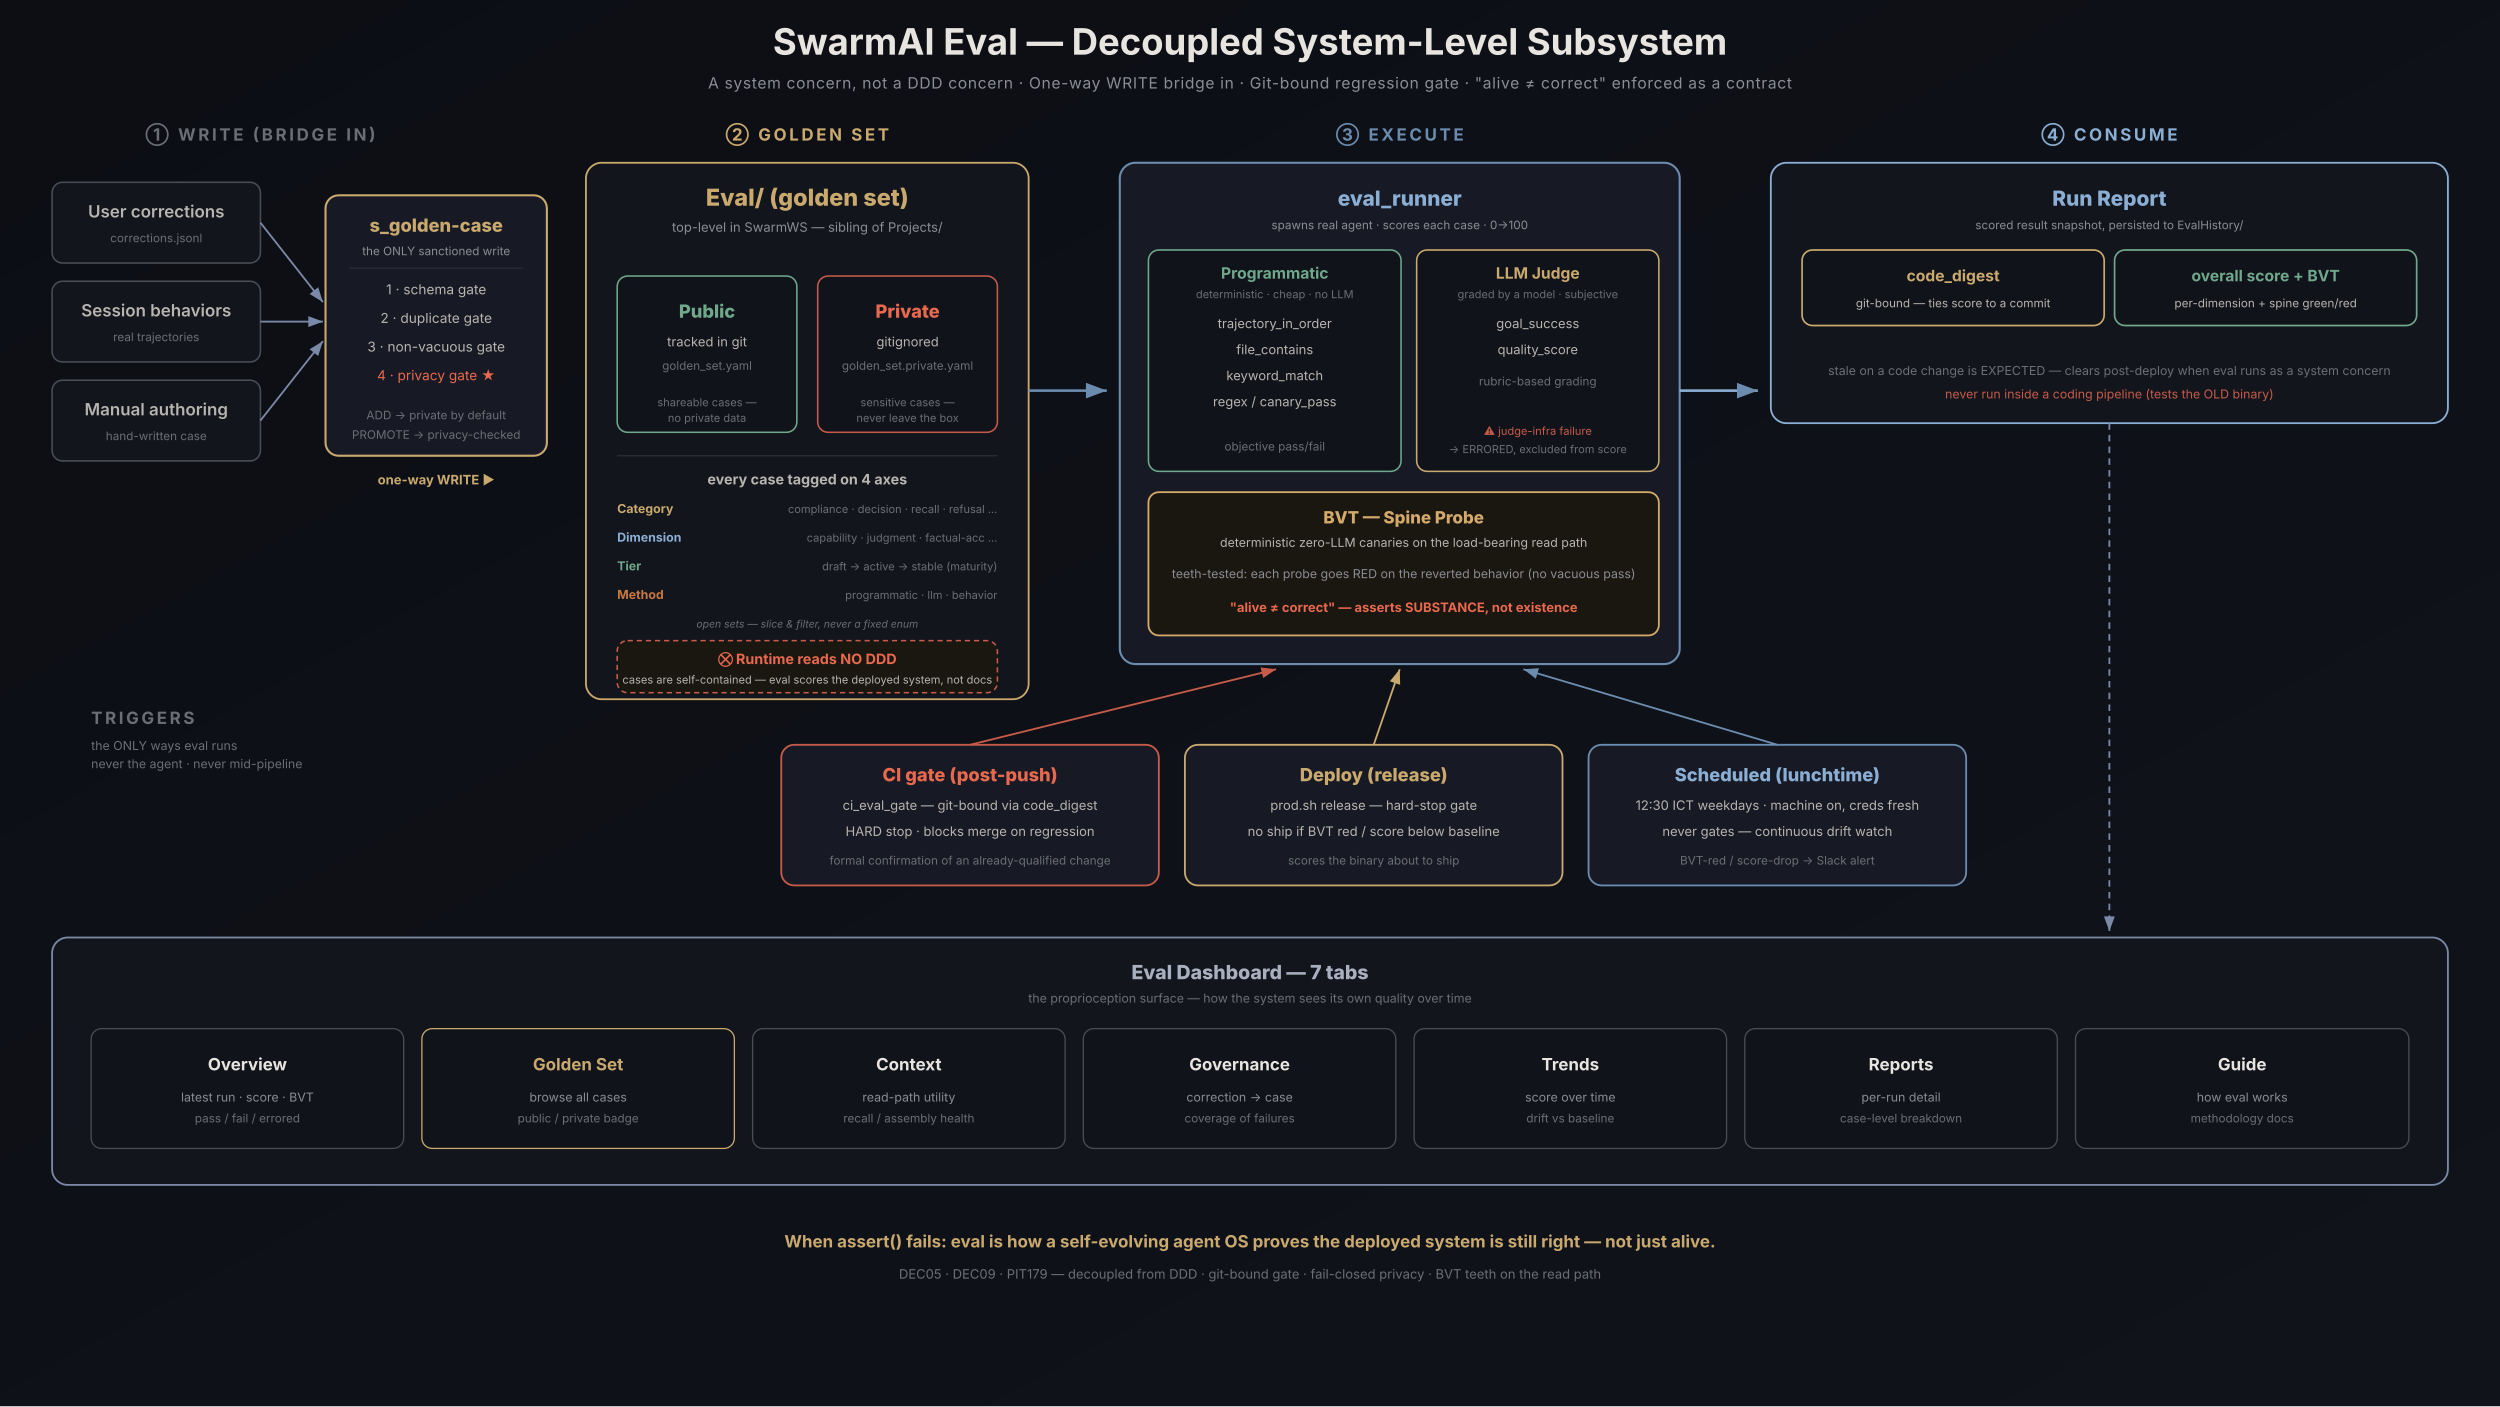
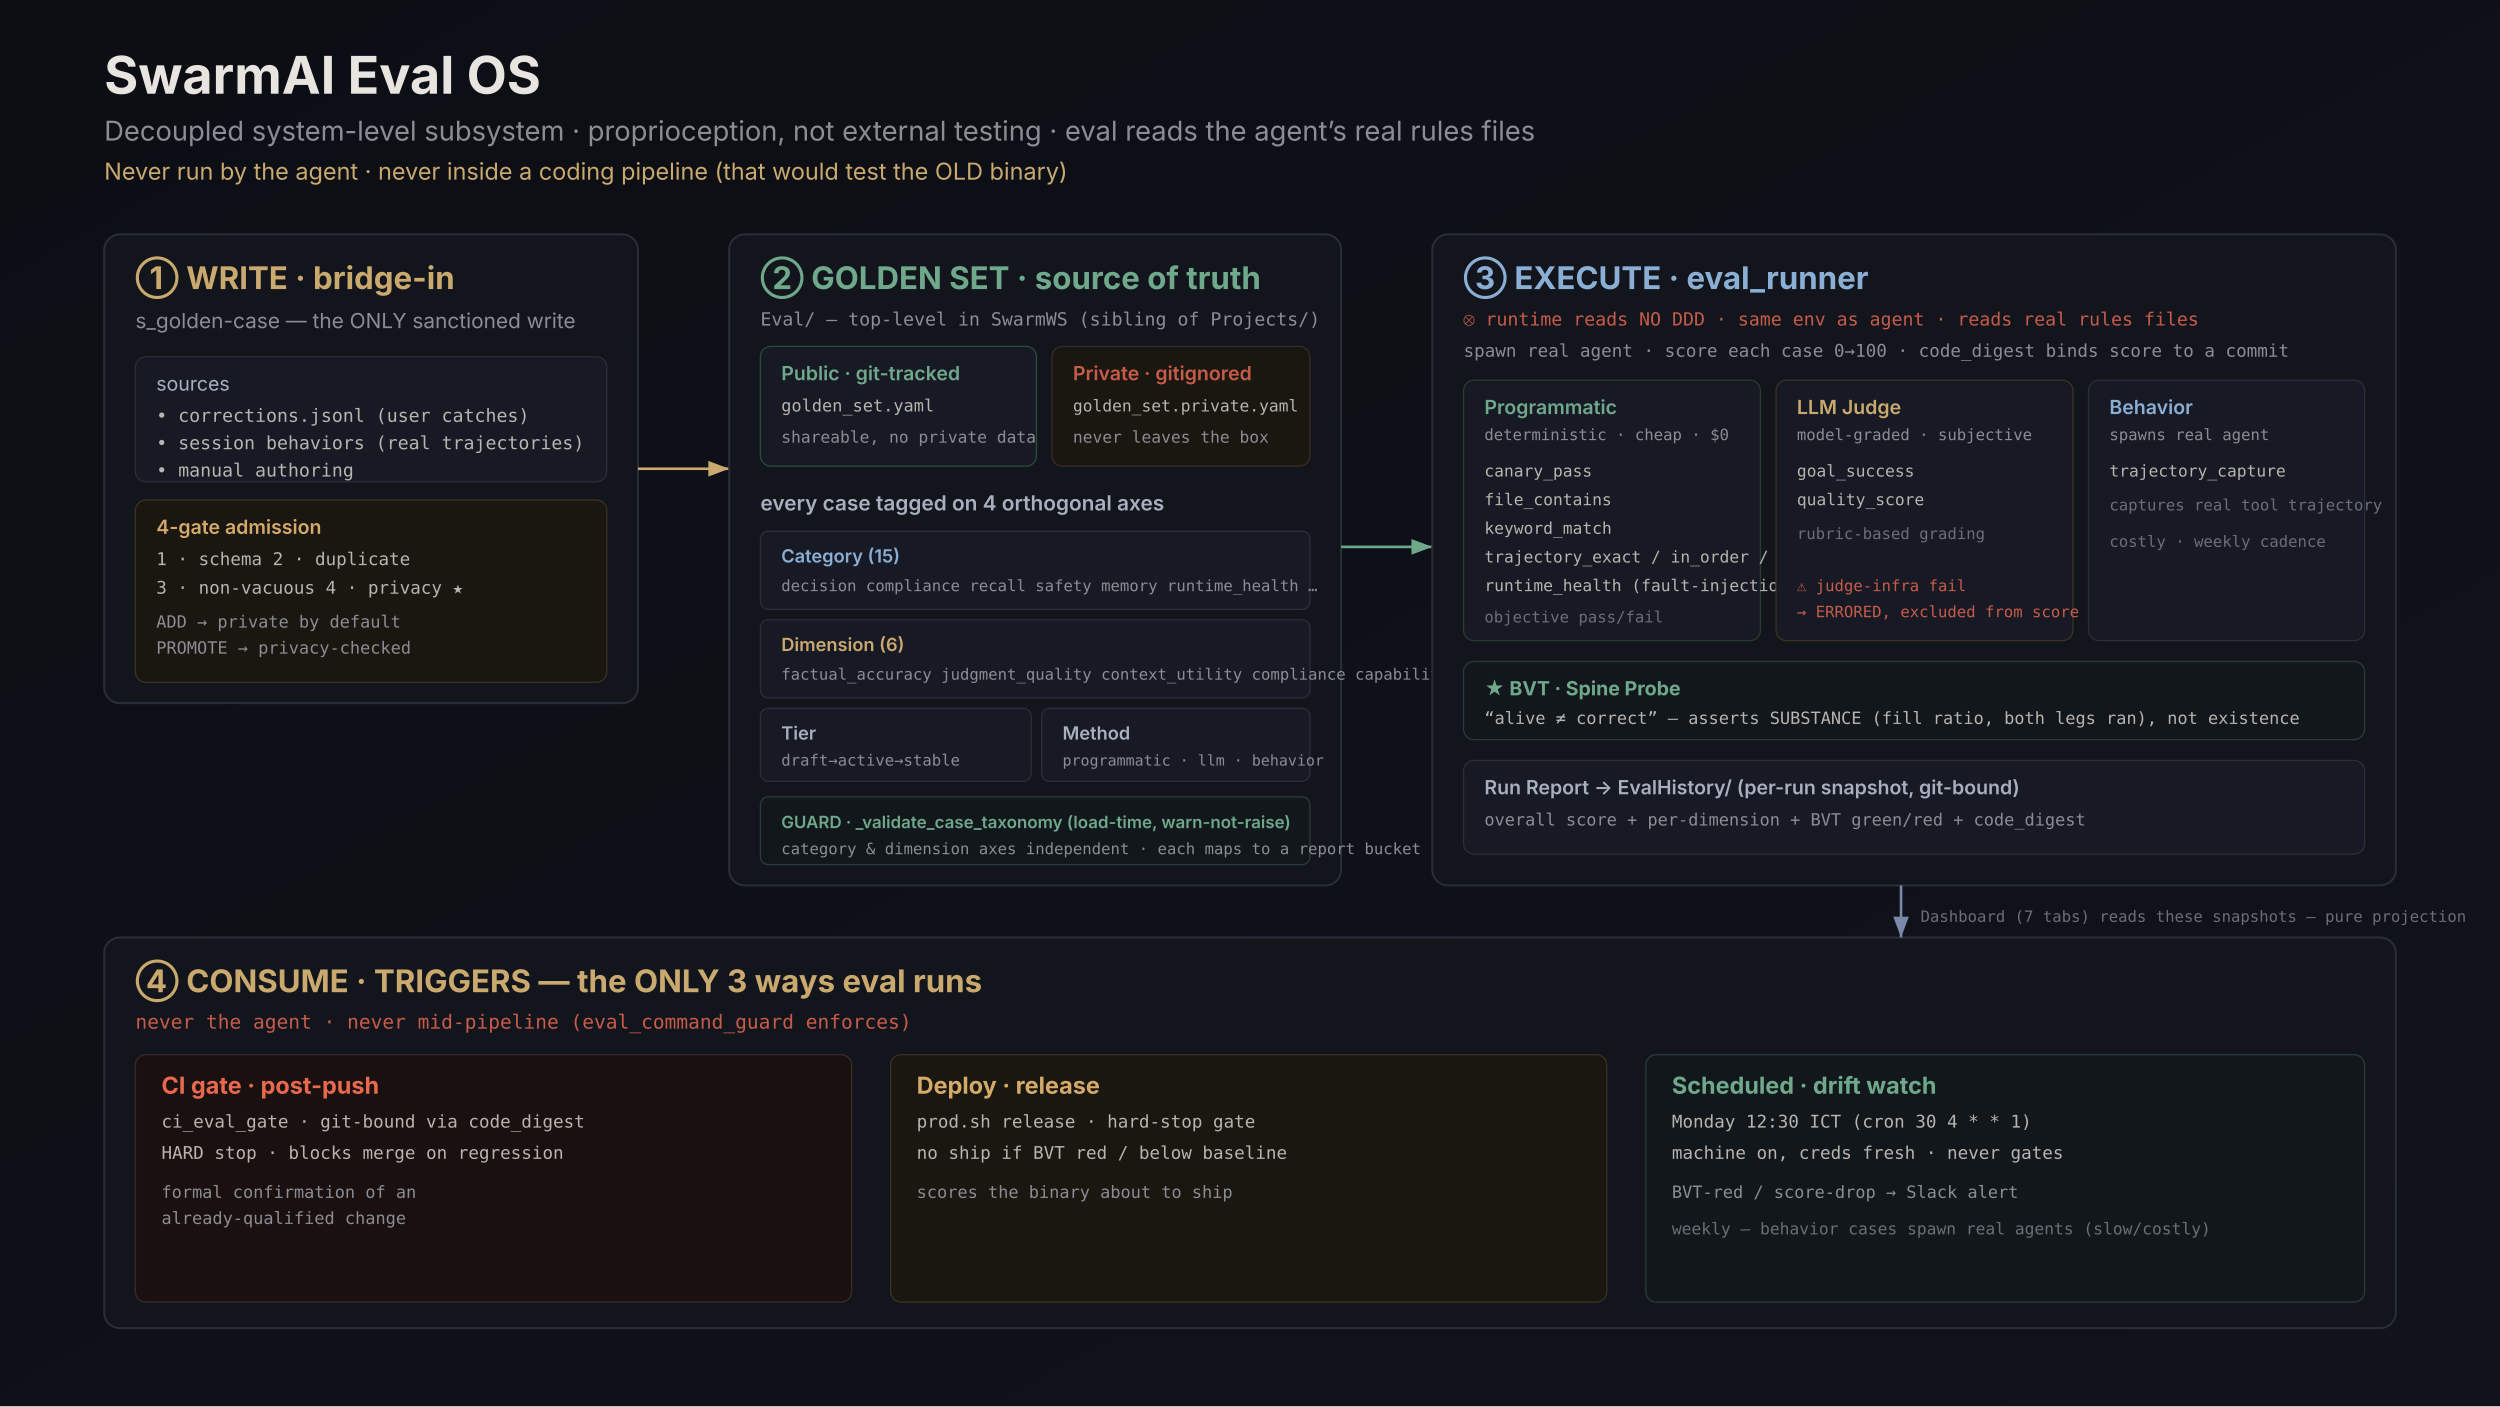
<svg xmlns="http://www.w3.org/2000/svg" viewBox="0 0 1920 1080" width="1920" height="1080">
  <defs>
    <linearGradient id="bg" x1="0%" y1="0%" x2="100%" y2="100%">
      <stop offset="0%" style="stop-color:#0c0e14" />
      <stop offset="100%" style="stop-color:#10131a" />
    </linearGradient>
    <marker id="arrowMuted" markerWidth="8" markerHeight="6" refX="8" refY="3" orient="auto">
      <path d="M0,0 L8,3 L0,6" fill="#7B89A8" />
    </marker>
    <marker id="arrowWheat" markerWidth="8" markerHeight="6" refX="8" refY="3" orient="auto">
      <path d="M0,0 L8,3 L0,6" fill="#C9A96E" />
    </marker>
-     <marker id="arrowSlate" markerWidth="8" markerHeight="6" refX="8" refY="3" orient="auto">
-       <path d="M0,0 L8,3 L0,6" fill="#6B8CAE" />
-     </marker>
-     <marker id="arrowCoral" markerWidth="8" markerHeight="6" refX="8" refY="3" orient="auto">
-       <path d="M0,0 L8,3 L0,6" fill="#C75B4A" />
-     </marker>
-     <marker id="arrowGreen" markerWidth="8" markerHeight="6" refX="8" refY="3" orient="auto">
+     <marker id="arrowSage" markerWidth="8" markerHeight="6" refX="8" refY="3" orient="auto">
      <path d="M0,0 L8,3 L0,6" fill="#6FA88B" />
    </marker>
  </defs>
  <rect width="1920" height="1080" fill="url(#bg)" />
-   <text x="960" y="42" font-family="Inter, -apple-system, Arial" font-size="28" font-weight="700" fill="#E8E4E0" text-anchor="middle">SwarmAI Eval — Decoupled System-Level Subsystem</text>
-   <text x="960" y="68" font-family="Inter, -apple-system, Arial" font-size="12" fill="#8B8D94" text-anchor="middle" letter-spacing="0.5">A system concern, not a DDD concern  ·  One-way WRITE bridge in  ·  Git-bound regression gate  ·  "alive ≠ correct" enforced as a contract</text>
-   <text x="200" y="108" font-family="Inter, -apple-system, Arial" font-size="13" font-weight="700" fill="#6B6E76" text-anchor="middle" letter-spacing="2">① WRITE  (BRIDGE IN)</text>
-   <text x="620" y="108" font-family="Inter, -apple-system, Arial" font-size="13" font-weight="700" fill="#C9A96E" text-anchor="middle" letter-spacing="2">② GOLDEN SET</text>
-   <text x="1075" y="108" font-family="Inter, -apple-system, Arial" font-size="13" font-weight="700" fill="#6B8CAE" text-anchor="middle" letter-spacing="2">③ EXECUTE</text>
-   <text x="1620" y="108" font-family="Inter, -apple-system, Arial" font-size="13" font-weight="700" fill="#8BAFD4" text-anchor="middle" letter-spacing="2">④ CONSUME</text>
-   <rect x="40" y="140" width="160" height="62" rx="8" fill="#13151C" stroke="#4A4D56" stroke-width="1.2" />
-   <text x="120" y="167" font-family="Inter, -apple-system, Arial" font-size="13" font-weight="600" fill="#B8B4AF" text-anchor="middle">User corrections</text>
-   <text x="120" y="186" font-family="Inter, -apple-system, Arial" font-size="9" fill="#6B6E76" text-anchor="middle">corrections.jsonl</text>
-   <rect x="40" y="216" width="160" height="62" rx="8" fill="#13151C" stroke="#4A4D56" stroke-width="1.2" />
-   <text x="120" y="243" font-family="Inter, -apple-system, Arial" font-size="13" font-weight="600" fill="#B8B4AF" text-anchor="middle">Session behaviors</text>
-   <text x="120" y="262" font-family="Inter, -apple-system, Arial" font-size="9" fill="#6B6E76" text-anchor="middle">real trajectories</text>
-   <rect x="40" y="292" width="160" height="62" rx="8" fill="#13151C" stroke="#4A4D56" stroke-width="1.2" />
-   <text x="120" y="319" font-family="Inter, -apple-system, Arial" font-size="13" font-weight="600" fill="#B8B4AF" text-anchor="middle">Manual authoring</text>
-   <text x="120" y="338" font-family="Inter, -apple-system, Arial" font-size="9" fill="#6B6E76" text-anchor="middle">hand-written case</text>
-   <line x1="200" y1="171" x2="248" y2="232" stroke="#7B89A8" stroke-width="1.4" marker-end="url(#arrowMuted)" />
-   <line x1="200" y1="247" x2="248" y2="247" stroke="#7B89A8" stroke-width="1.4" marker-end="url(#arrowMuted)" />
-   <line x1="200" y1="323" x2="248" y2="262" stroke="#7B89A8" stroke-width="1.4" marker-end="url(#arrowMuted)" />
-   <rect x="250" y="150" width="170" height="200" rx="10" fill="#171A24" stroke="#C9A96E" stroke-width="1.6" />
-   <text x="335" y="178" font-family="Inter, -apple-system, Arial" font-size="14" font-weight="800" fill="#C9A96E" text-anchor="middle">s_golden-case</text>
-   <text x="335" y="196" font-family="Inter, -apple-system, Arial" font-size="9" fill="#8B8D94" text-anchor="middle">the ONLY sanctioned write</text>
-   <line x1="268" y1="206" x2="402" y2="206" stroke="#2A2D35" stroke-width="1" />
-   <text x="335" y="226" font-family="Inter, -apple-system, Arial" font-size="10.5" fill="#B8B4AF" text-anchor="middle">1 · schema gate</text>
-   <text x="335" y="248" font-family="Inter, -apple-system, Arial" font-size="10.5" fill="#B8B4AF" text-anchor="middle">2 · duplicate gate</text>
-   <text x="335" y="270" font-family="Inter, -apple-system, Arial" font-size="10.5" fill="#B8B4AF" text-anchor="middle">3 · non-vacuous gate</text>
-   <text x="335" y="292" font-family="Inter, -apple-system, Arial" font-size="10.5" fill="#E8694E" text-anchor="middle">4 · privacy gate ★</text>
-   <text x="335" y="322" font-family="Inter, -apple-system, Arial" font-size="9" fill="#6B6E76" text-anchor="middle">ADD → private by default</text>
-   <text x="335" y="337" font-family="Inter, -apple-system, Arial" font-size="9" fill="#6B6E76" text-anchor="middle">PROMOTE → privacy-checked</text>
-   <text x="335" y="372" font-family="Inter, -apple-system, Arial" font-size="10" font-weight="700" fill="#C9A96E" text-anchor="middle">one-way WRITE ▶</text>
-   <rect x="450" y="125" width="340" height="412" rx="12" fill="#13151C" stroke="#C9A96E" stroke-width="1.4" />
-   <text x="620" y="158" font-family="Inter, -apple-system, Arial" font-size="18" font-weight="800" fill="#C9A96E" text-anchor="middle">Eval/  (golden set)</text>
-   <text x="620" y="178" font-family="Inter, -apple-system, Arial" font-size="10" fill="#8B8D94" text-anchor="middle">top-level in SwarmWS — sibling of Projects/</text>
-   <rect x="474" y="212" width="138" height="120" rx="8" fill="#11131A" stroke="#6FA88B" stroke-width="1.2" />
-   <text x="543" y="244" font-family="Inter, -apple-system, Arial" font-size="14" font-weight="800" fill="#6FA88B" text-anchor="middle">Public</text>
-   <text x="543" y="266" font-family="Inter, -apple-system, Arial" font-size="10" fill="#B8B4AF" text-anchor="middle">tracked in git</text>
-   <text x="543" y="284" font-family="Inter, -apple-system, Arial" font-size="9" fill="#6B6E76" text-anchor="middle">golden_set.yaml</text>
-   <text x="543" y="312" font-family="Inter, -apple-system, Arial" font-size="8.5" fill="#6B6E76" text-anchor="middle">shareable cases —</text>
-   <text x="543" y="324" font-family="Inter, -apple-system, Arial" font-size="8.5" fill="#6B6E76" text-anchor="middle">no private data</text>
-   <rect x="628" y="212" width="138" height="120" rx="8" fill="#11131A" stroke="#C75B4A" stroke-width="1.2" />
-   <text x="697" y="244" font-family="Inter, -apple-system, Arial" font-size="14" font-weight="800" fill="#E8694E" text-anchor="middle">Private</text>
-   <text x="697" y="266" font-family="Inter, -apple-system, Arial" font-size="10" fill="#B8B4AF" text-anchor="middle">gitignored</text>
-   <text x="697" y="284" font-family="Inter, -apple-system, Arial" font-size="9" fill="#6B6E76" text-anchor="middle">golden_set.private.yaml</text>
-   <text x="697" y="312" font-family="Inter, -apple-system, Arial" font-size="8.5" fill="#6B6E76" text-anchor="middle">sensitive cases —</text>
-   <text x="697" y="324" font-family="Inter, -apple-system, Arial" font-size="8.5" fill="#6B6E76" text-anchor="middle">never leave the box</text>
-   <line x1="474" y1="350" x2="766" y2="350" stroke="#2A2D35" stroke-width="1" />
-   <text x="620" y="372" font-family="Inter, -apple-system, Arial" font-size="11" font-weight="700" fill="#B8B4AF" text-anchor="middle">every case tagged on 4 axes</text>
-   <text x="474" y="394" font-family="Inter, -apple-system, Arial" font-size="9.5" font-weight="700" fill="#C9A96E" text-anchor="start">Category</text>
-   <text x="766" y="394" font-family="Inter, -apple-system, Arial" font-size="8.5" fill="#6B6E76" text-anchor="end">compliance · decision · recall · refusal …</text>
-   <text x="474" y="416" font-family="Inter, -apple-system, Arial" font-size="9.5" font-weight="700" fill="#8BAFD4" text-anchor="start">Dimension</text>
-   <text x="766" y="416" font-family="Inter, -apple-system, Arial" font-size="8.5" fill="#6B6E76" text-anchor="end">capability · judgment · factual-acc …</text>
-   <text x="474" y="438" font-family="Inter, -apple-system, Arial" font-size="9.5" font-weight="700" fill="#6FA88B" text-anchor="start">Tier</text>
-   <text x="766" y="438" font-family="Inter, -apple-system, Arial" font-size="8.5" fill="#6B6E76" text-anchor="end">draft → active → stable  (maturity)</text>
-   <text x="474" y="460" font-family="Inter, -apple-system, Arial" font-size="9.5" font-weight="700" fill="#C87941" text-anchor="start">Method</text>
-   <text x="766" y="460" font-family="Inter, -apple-system, Arial" font-size="8.5" fill="#6B6E76" text-anchor="end">programmatic · llm · behavior</text>
-   <text x="620" y="482" font-family="Inter, -apple-system, Arial" font-size="8" fill="#6B6E76" text-anchor="middle" font-style="italic">open sets — slice &amp; filter, never a fixed enum</text>
-   <rect x="474" y="492" width="292" height="40" rx="8" fill="#1A1610" stroke="#C75B4A" stroke-width="1.2" stroke-dasharray="4 3" />
-   <text x="620" y="510" font-family="Inter, -apple-system, Arial" font-size="11" font-weight="700" fill="#E8694E" text-anchor="middle">⛒ Runtime reads NO DDD</text>
-   <text x="620" y="525" font-family="Inter, -apple-system, Arial" font-size="8.5" fill="#B8B4AF" text-anchor="middle">cases are self-contained — eval scores the deployed system, not docs</text>
-   <line x1="790" y1="300" x2="850" y2="300" stroke="#6B8CAE" stroke-width="2" marker-end="url(#arrowSlate)" />
-   <rect x="860" y="125" width="430" height="385" rx="12" fill="#171A24" stroke="#6B8CAE" stroke-width="1.6" />
-   <text x="1075" y="158" font-family="Inter, -apple-system, Arial" font-size="16" font-weight="800" fill="#8BAFD4" text-anchor="middle">eval_runner</text>
-   <text x="1075" y="176" font-family="Inter, -apple-system, Arial" font-size="9" fill="#8B8D94" text-anchor="middle">spawns real agent · scores each case · 0→100</text>
-   <rect x="882" y="192" width="194" height="170" rx="8" fill="#11131A" stroke="#6FA88B" stroke-width="1.2" />
-   <text x="979" y="214" font-family="Inter, -apple-system, Arial" font-size="12" font-weight="700" fill="#6FA88B" text-anchor="middle">Programmatic</text>
-   <text x="979" y="229" font-family="Inter, -apple-system, Arial" font-size="8.5" fill="#6B6E76" text-anchor="middle">deterministic · cheap · no LLM</text>
-   <text x="979" y="252" font-family="Inter, -apple-system, Arial" font-size="10" fill="#B8B4AF" text-anchor="middle">trajectory_in_order</text>
-   <text x="979" y="272" font-family="Inter, -apple-system, Arial" font-size="10" fill="#B8B4AF" text-anchor="middle">file_contains</text>
-   <text x="979" y="292" font-family="Inter, -apple-system, Arial" font-size="10" fill="#B8B4AF" text-anchor="middle">keyword_match</text>
-   <text x="979" y="312" font-family="Inter, -apple-system, Arial" font-size="10" fill="#B8B4AF" text-anchor="middle">regex / canary_pass</text>
-   <text x="979" y="346" font-family="Inter, -apple-system, Arial" font-size="9" fill="#6B6E76" text-anchor="middle">objective pass/fail</text>
-   <rect x="1088" y="192" width="186" height="170" rx="8" fill="#11131A" stroke="#C9A96E" stroke-width="1.2" />
-   <text x="1181" y="214" font-family="Inter, -apple-system, Arial" font-size="12" font-weight="700" fill="#C9A96E" text-anchor="middle">LLM Judge</text>
-   <text x="1181" y="229" font-family="Inter, -apple-system, Arial" font-size="8.5" fill="#6B6E76" text-anchor="middle">graded by a model · subjective</text>
-   <text x="1181" y="252" font-family="Inter, -apple-system, Arial" font-size="10" fill="#B8B4AF" text-anchor="middle">goal_success</text>
-   <text x="1181" y="272" font-family="Inter, -apple-system, Arial" font-size="10" fill="#B8B4AF" text-anchor="middle">quality_score</text>
-   <text x="1181" y="296" font-family="Inter, -apple-system, Arial" font-size="9" fill="#6B6E76" text-anchor="middle">rubric-based grading</text>
-   <text x="1181" y="334" font-family="Inter, -apple-system, Arial" font-size="8.5" fill="#C75B4A" text-anchor="middle">⚠ judge-infra failure</text>
-   <text x="1181" y="348" font-family="Inter, -apple-system, Arial" font-size="8.5" fill="#6B6E76" text-anchor="middle">→ ERRORED, excluded from score</text>
-   <rect x="882" y="378" width="392" height="110" rx="8" fill="#1A1610" stroke="#D4AA6B" stroke-width="1.4" />
-   <text x="1078" y="402" font-family="Inter, -apple-system, Arial" font-size="13" font-weight="800" fill="#D4AA6B" text-anchor="middle">BVT — Spine Probe</text>
-   <text x="1078" y="420" font-family="Inter, -apple-system, Arial" font-size="9.5" fill="#B8B4AF" text-anchor="middle">deterministic zero-LLM canaries on the load-bearing read path</text>
-   <text x="1078" y="444" font-family="Inter, -apple-system, Arial" font-size="9.5" fill="#8B8D94" text-anchor="middle">teeth-tested: each probe goes RED on the reverted behavior (no vacuous pass)</text>
-   <text x="1078" y="470" font-family="Inter, -apple-system, Arial" font-size="10" font-weight="700" fill="#E8694E" text-anchor="middle">"alive ≠ correct" — asserts SUBSTANCE, not existence</text>
-   <line x1="1290" y1="300" x2="1350" y2="300" stroke="#8BAFD4" stroke-width="2" marker-end="url(#arrowSlate)" />
-   <rect x="1360" y="125" width="520" height="200" rx="12" fill="#13151C" stroke="#8BAFD4" stroke-width="1.4" />
-   <text x="1620" y="158" font-family="Inter, -apple-system, Arial" font-size="16" font-weight="800" fill="#8BAFD4" text-anchor="middle">Run Report</text>
-   <text x="1620" y="176" font-family="Inter, -apple-system, Arial" font-size="9" fill="#8B8D94" text-anchor="middle">scored result snapshot, persisted to EvalHistory/</text>
-   <rect x="1384" y="192" width="232" height="58" rx="8" fill="#11131A" stroke="#C9A96E" stroke-width="1.3" />
-   <text x="1500" y="216" font-family="Inter, -apple-system, Arial" font-size="12" font-weight="700" fill="#C9A96E" text-anchor="middle">code_digest</text>
-   <text x="1500" y="236" font-family="Inter, -apple-system, Arial" font-size="9" fill="#B8B4AF" text-anchor="middle">git-bound — ties score to a commit</text>
-   <rect x="1624" y="192" width="232" height="58" rx="8" fill="#11131A" stroke="#6FA88B" stroke-width="1.3" />
-   <text x="1740" y="216" font-family="Inter, -apple-system, Arial" font-size="12" font-weight="700" fill="#6FA88B" text-anchor="middle">overall score + BVT</text>
-   <text x="1740" y="236" font-family="Inter, -apple-system, Arial" font-size="9" fill="#B8B4AF" text-anchor="middle">per-dimension + spine green/red</text>
-   <text x="1620" y="288" font-family="Inter, -apple-system, Arial" font-size="9.5" fill="#6B6E76" text-anchor="middle">stale on a code change is EXPECTED — clears post-deploy when eval runs as a system concern</text>
-   <text x="1620" y="306" font-family="Inter, -apple-system, Arial" font-size="9.5" fill="#C75B4A" text-anchor="middle">never run inside a coding pipeline (tests the OLD binary)</text>
-   <text x="70" y="556" font-family="Inter, -apple-system, Arial" font-size="13" font-weight="700" fill="#6B6E76" text-anchor="start" letter-spacing="2">TRIGGERS</text>
-   <text x="70" y="576" font-family="Inter, -apple-system, Arial" font-size="9.5" fill="#6B6E76" text-anchor="start">the ONLY ways eval runs</text>
-   <text x="70" y="590" font-family="Inter, -apple-system, Arial" font-size="9.5" fill="#6B6E76" text-anchor="start">never the agent · never mid-pipeline</text>
-   <rect x="600" y="572" width="290" height="108" rx="10" fill="#171A24" stroke="#C75B4A" stroke-width="1.4" />
-   <text x="745" y="600" font-family="Inter, -apple-system, Arial" font-size="14" font-weight="800" fill="#E8694E" text-anchor="middle">CI gate  (post-push)</text>
-   <text x="745" y="622" font-family="Inter, -apple-system, Arial" font-size="10" fill="#B8B4AF" text-anchor="middle">ci_eval_gate — git-bound via code_digest</text>
-   <text x="745" y="642" font-family="Inter, -apple-system, Arial" font-size="10" fill="#B8B4AF" text-anchor="middle">HARD stop · blocks merge on regression</text>
-   <text x="745" y="664" font-family="Inter, -apple-system, Arial" font-size="9" fill="#6B6E76" text-anchor="middle">formal confirmation of an already-qualified change</text>
-   <rect x="910" y="572" width="290" height="108" rx="10" fill="#171A24" stroke="#C9A96E" stroke-width="1.4" />
-   <text x="1055" y="600" font-family="Inter, -apple-system, Arial" font-size="14" font-weight="800" fill="#C9A96E" text-anchor="middle">Deploy  (release)</text>
-   <text x="1055" y="622" font-family="Inter, -apple-system, Arial" font-size="10" fill="#B8B4AF" text-anchor="middle">prod.sh release — hard-stop gate</text>
-   <text x="1055" y="642" font-family="Inter, -apple-system, Arial" font-size="10" fill="#B8B4AF" text-anchor="middle">no ship if BVT red / score below baseline</text>
-   <text x="1055" y="664" font-family="Inter, -apple-system, Arial" font-size="9" fill="#6B6E76" text-anchor="middle">scores the binary about to ship</text>
-   <rect x="1220" y="572" width="290" height="108" rx="10" fill="#171A24" stroke="#6B8CAE" stroke-width="1.4" />
-   <text x="1365" y="600" font-family="Inter, -apple-system, Arial" font-size="14" font-weight="800" fill="#8BAFD4" text-anchor="middle">Scheduled  (lunchtime)</text>
-   <text x="1365" y="622" font-family="Inter, -apple-system, Arial" font-size="10" fill="#B8B4AF" text-anchor="middle">12:30 ICT weekdays · machine on, creds fresh</text>
-   <text x="1365" y="642" font-family="Inter, -apple-system, Arial" font-size="10" fill="#B8B4AF" text-anchor="middle">never gates — continuous drift watch</text>
-   <text x="1365" y="664" font-family="Inter, -apple-system, Arial" font-size="9" fill="#6B6E76" text-anchor="middle">BVT-red / score-drop → Slack alert</text>
-   <line x1="745" y1="572" x2="980" y2="514" stroke="#C75B4A" stroke-width="1.4" marker-end="url(#arrowCoral)" />
-   <line x1="1055" y1="572" x2="1075" y2="514" stroke="#C9A96E" stroke-width="1.4" marker-end="url(#arrowWheat)" />
-   <line x1="1365" y1="572" x2="1170" y2="514" stroke="#6B8CAE" stroke-width="1.4" marker-end="url(#arrowSlate)" />
-   <rect x="40" y="720" width="1840" height="190" rx="12" fill="#13151C" stroke="#7B89A8" stroke-width="1.4" />
-   <text x="960" y="752" font-family="Inter, -apple-system, Arial" font-size="15" font-weight="800" fill="#A8B0C0" text-anchor="middle">Eval Dashboard  —  7 tabs</text>
-   <text x="960" y="770" font-family="Inter, -apple-system, Arial" font-size="9.5" fill="#6B6E76" text-anchor="middle">the proprioception surface — how the system sees its own quality over time</text>
-   <rect x="70" y="790" width="240" height="92" rx="8" fill="#11131A" stroke="#4A4D56" stroke-width="1" />
-   <text x="190" y="822" font-family="Inter, -apple-system, Arial" font-size="13" font-weight="700" fill="#E8E4E0" text-anchor="middle">Overview</text>
-   <text x="190" y="846" font-family="Inter, -apple-system, Arial" font-size="9.5" fill="#8B8D94" text-anchor="middle">latest run · score · BVT</text>
-   <text x="190" y="862" font-family="Inter, -apple-system, Arial" font-size="9" fill="#6B6E76" text-anchor="middle">pass / fail / errored</text>
-   <rect x="324" y="790" width="240" height="92" rx="8" fill="#11131A" stroke="#C9A96E" stroke-width="1" />
-   <text x="444" y="822" font-family="Inter, -apple-system, Arial" font-size="13" font-weight="700" fill="#C9A96E" text-anchor="middle">Golden Set</text>
-   <text x="444" y="846" font-family="Inter, -apple-system, Arial" font-size="9.5" fill="#8B8D94" text-anchor="middle">browse all cases</text>
-   <text x="444" y="862" font-family="Inter, -apple-system, Arial" font-size="9" fill="#6B6E76" text-anchor="middle">public / private badge</text>
-   <rect x="578" y="790" width="240" height="92" rx="8" fill="#11131A" stroke="#4A4D56" stroke-width="1" />
-   <text x="698" y="822" font-family="Inter, -apple-system, Arial" font-size="13" font-weight="700" fill="#E8E4E0" text-anchor="middle">Context</text>
-   <text x="698" y="846" font-family="Inter, -apple-system, Arial" font-size="9.5" fill="#8B8D94" text-anchor="middle">read-path utility</text>
-   <text x="698" y="862" font-family="Inter, -apple-system, Arial" font-size="9" fill="#6B6E76" text-anchor="middle">recall / assembly health</text>
-   <rect x="832" y="790" width="240" height="92" rx="8" fill="#11131A" stroke="#4A4D56" stroke-width="1" />
-   <text x="952" y="822" font-family="Inter, -apple-system, Arial" font-size="13" font-weight="700" fill="#E8E4E0" text-anchor="middle">Governance</text>
-   <text x="952" y="846" font-family="Inter, -apple-system, Arial" font-size="9.5" fill="#8B8D94" text-anchor="middle">correction → case</text>
-   <text x="952" y="862" font-family="Inter, -apple-system, Arial" font-size="9" fill="#6B6E76" text-anchor="middle">coverage of failures</text>
-   <rect x="1086" y="790" width="240" height="92" rx="8" fill="#11131A" stroke="#4A4D56" stroke-width="1" />
-   <text x="1206" y="822" font-family="Inter, -apple-system, Arial" font-size="13" font-weight="700" fill="#E8E4E0" text-anchor="middle">Trends</text>
-   <text x="1206" y="846" font-family="Inter, -apple-system, Arial" font-size="9.5" fill="#8B8D94" text-anchor="middle">score over time</text>
-   <text x="1206" y="862" font-family="Inter, -apple-system, Arial" font-size="9" fill="#6B6E76" text-anchor="middle">drift vs baseline</text>
-   <rect x="1340" y="790" width="240" height="92" rx="8" fill="#11131A" stroke="#4A4D56" stroke-width="1" />
-   <text x="1460" y="822" font-family="Inter, -apple-system, Arial" font-size="13" font-weight="700" fill="#E8E4E0" text-anchor="middle">Reports</text>
-   <text x="1460" y="846" font-family="Inter, -apple-system, Arial" font-size="9.5" fill="#8B8D94" text-anchor="middle">per-run detail</text>
-   <text x="1460" y="862" font-family="Inter, -apple-system, Arial" font-size="9" fill="#6B6E76" text-anchor="middle">case-level breakdown</text>
-   <rect x="1594" y="790" width="256" height="92" rx="8" fill="#11131A" stroke="#4A4D56" stroke-width="1" />
-   <text x="1722" y="822" font-family="Inter, -apple-system, Arial" font-size="13" font-weight="700" fill="#E8E4E0" text-anchor="middle">Guide</text>
-   <text x="1722" y="846" font-family="Inter, -apple-system, Arial" font-size="9.5" fill="#8B8D94" text-anchor="middle">how eval works</text>
-   <text x="1722" y="862" font-family="Inter, -apple-system, Arial" font-size="9" fill="#6B6E76" text-anchor="middle">methodology docs</text>
-   <line x1="1620" y1="325" x2="1620" y2="715" stroke="#7B89A8" stroke-width="1.4" stroke-dasharray="5 4" marker-end="url(#arrowMuted)" />
-   <text x="960" y="958" font-family="Inter, -apple-system, Arial" font-size="13" font-weight="700" fill="#C9A96E" text-anchor="middle">When assert() fails: eval is how a self-evolving agent OS proves the deployed system is still right — not just alive.</text>
-   <text x="960" y="982" font-family="Inter, -apple-system, Arial" font-size="10" fill="#6B6E76" text-anchor="middle">DEC05 · DEC09 · PIT179  —  decoupled from DDD · git-bound gate · fail-closed privacy · BVT teeth on the read path</text>
+   <text x="80" y="72" font-family="Inter, -apple-system, Arial" font-size="40" font-weight="700" fill="#E8E4E0">SwarmAI Eval OS</text>
+   <text x="80" y="108" font-family="Inter, -apple-system, Arial" font-size="21" fill="#8B8D94">Decoupled system-level subsystem · proprioception, not external testing · eval reads the agent’s real rules files</text>
+   <text x="80" y="138" font-family="Inter, -apple-system, Arial" font-size="18" fill="#C9A96E">Never run by the agent · never inside a coding pipeline (that would test the OLD binary)</text>
+   <rect x="80" y="180" width="410" height="360" rx="12" fill="#13151C" stroke="#2A2E3A" stroke-width="1.5" />
+   <text x="104" y="222" font-family="Inter, -apple-system, Arial" font-size="24" font-weight="700" fill="#C9A96E">① WRITE · bridge-in</text>
+   <text x="104" y="252" font-family="Inter, -apple-system, Arial" font-size="16" fill="#8B8D94">s_golden-case — the ONLY sanctioned write</text>
+   <rect x="104" y="274" width="362" height="96" rx="8" fill="#171A24" stroke="#2A2E3A" />
+   <text x="120" y="300" font-family="Inter, -apple-system, Arial" font-size="15" fill="#A8B0C0">sources</text>
+   <text x="120" y="324" font-family="monospace" font-size="14" fill="#B8B4AF">• corrections.jsonl (user catches)</text>
+   <text x="120" y="345" font-family="monospace" font-size="14" fill="#B8B4AF">• session behaviors (real trajectories)</text>
+   <text x="120" y="366" font-family="monospace" font-size="14" fill="#B8B4AF">• manual authoring</text>
+   <rect x="104" y="384" width="362" height="140" rx="8" fill="#1A1610" stroke="#3A3222" />
+   <text x="120" y="410" font-family="Inter, -apple-system, Arial" font-size="15" font-weight="600" fill="#D4AA6B">4-gate admission</text>
+   <text x="120" y="434" font-family="monospace" font-size="13.5" fill="#B8B4AF">1 · schema   2 · duplicate</text>
+   <text x="120" y="456" font-family="monospace" font-size="13.5" fill="#B8B4AF">3 · non-vacuous   4 · privacy ★</text>
+   <text x="120" y="482" font-family="monospace" font-size="13" fill="#8B8D94">ADD → private by default</text>
+   <text x="120" y="502" font-family="monospace" font-size="13" fill="#8B8D94">PROMOTE → privacy-checked</text>
+   <line x1="490" y1="360" x2="560" y2="360" stroke="#C9A96E" stroke-width="2" marker-end="url(#arrowWheat)" />
+   <rect x="560" y="180" width="470" height="500" rx="12" fill="#13151C" stroke="#2A2E3A" stroke-width="1.5" />
+   <text x="584" y="222" font-family="Inter, -apple-system, Arial" font-size="24" font-weight="700" fill="#6FA88B">② GOLDEN SET · source of truth</text>
+   <text x="584" y="250" font-family="monospace" font-size="14" fill="#8B8D94">Eval/ — top-level in SwarmWS (sibling of Projects/)</text>
+   <rect x="584" y="266" width="212" height="92" rx="8" fill="#171A24" stroke="#2A4A3A" />
+   <text x="600" y="292" font-family="Inter, -apple-system, Arial" font-size="15" font-weight="600" fill="#6FA88B">Public · git-tracked</text>
+   <text x="600" y="316" font-family="monospace" font-size="13" fill="#B8B4AF">golden_set.yaml</text>
+   <text x="600" y="340" font-family="monospace" font-size="12.5" fill="#8B8D94">shareable, no private data</text>
+   <rect x="808" y="266" width="198" height="92" rx="8" fill="#1A1610" stroke="#3A2A2A" />
+   <text x="824" y="292" font-family="Inter, -apple-system, Arial" font-size="15" font-weight="600" fill="#C75B4A">Private · gitignored</text>
+   <text x="824" y="316" font-family="monospace" font-size="12.5" fill="#B8B4AF">golden_set.private.yaml</text>
+   <text x="824" y="340" font-family="monospace" font-size="12.5" fill="#8B8D94">never leaves the box</text>
+   <text x="584" y="392" font-family="Inter, -apple-system, Arial" font-size="16" font-weight="600" fill="#A8B0C0">every case tagged on 4 orthogonal axes</text>
+   <rect x="584" y="408" width="422" height="60" rx="6" fill="#171A24" stroke="#2A2E3A" />
+   <text x="600" y="432" font-family="Inter, -apple-system, Arial" font-size="14" font-weight="600" fill="#8BAFD4">Category (15)</text>
+   <text x="600" y="454" font-family="monospace" font-size="12" fill="#8B8D94">decision compliance recall safety memory runtime_health …</text>
+   <rect x="584" y="476" width="422" height="60" rx="6" fill="#171A24" stroke="#2A2E3A" />
+   <text x="600" y="500" font-family="Inter, -apple-system, Arial" font-size="14" font-weight="600" fill="#C9A96E">Dimension (6)</text>
+   <text x="600" y="522" font-family="monospace" font-size="12" fill="#8B8D94">factual_accuracy judgment_quality context_utility compliance capability recovery</text>
+   <rect x="584" y="544" width="208" height="56" rx="6" fill="#171A24" stroke="#2A2E3A" />
+   <text x="600" y="568" font-family="Inter, -apple-system, Arial" font-size="14" font-weight="600" fill="#A8B0C0">Tier</text>
+   <text x="600" y="588" font-family="monospace" font-size="12" fill="#8B8D94">draft→active→stable</text>
+   <rect x="800" y="544" width="206" height="56" rx="6" fill="#171A24" stroke="#2A2E3A" />
+   <text x="816" y="568" font-family="Inter, -apple-system, Arial" font-size="14" font-weight="600" fill="#A8B0C0">Method</text>
+   <text x="816" y="588" font-family="monospace" font-size="11.5" fill="#8B8D94">programmatic · llm · behavior</text>
+   <rect x="584" y="612" width="422" height="52" rx="6" fill="#12171C" stroke="#2A3A3A" />
+   <text x="600" y="636" font-family="Inter, -apple-system, Arial" font-size="13" font-weight="600" fill="#6FA88B">GUARD · _validate_case_taxonomy (load-time, warn-not-raise)</text>
+   <text x="600" y="656" font-family="monospace" font-size="12" fill="#8B8D94">category &amp; dimension axes independent · each maps to a report bucket (bijective)</text>
+   <line x1="1030" y1="420" x2="1100" y2="420" stroke="#6FA88B" stroke-width="2" marker-end="url(#arrowSage)" />
+   <rect x="1100" y="180" width="740" height="500" rx="12" fill="#13151C" stroke="#2A2E3A" stroke-width="1.5" />
+   <text x="1124" y="222" font-family="Inter, -apple-system, Arial" font-size="24" font-weight="700" fill="#8BAFD4">③ EXECUTE · eval_runner</text>
+   <text x="1124" y="250" font-family="monospace" font-size="14" fill="#C75B4A">⛒ runtime reads NO DDD · same env as agent · reads real rules files</text>
+   <text x="1124" y="274" font-family="monospace" font-size="13.5" fill="#8B8D94">spawn real agent · score each case 0→100 · code_digest binds score to a commit</text>
+   <rect x="1124" y="292" width="228" height="200" rx="8" fill="#171A24" stroke="#2A3A2E" />
+   <text x="1140" y="318" font-family="Inter, -apple-system, Arial" font-size="15" font-weight="600" fill="#6FA88B">Programmatic</text>
+   <text x="1140" y="338" font-family="monospace" font-size="12" fill="#8B8D94">deterministic · cheap · $0</text>
+   <text x="1140" y="366" font-family="monospace" font-size="12.5" fill="#B8B4AF">canary_pass</text>
+   <text x="1140" y="388" font-family="monospace" font-size="12.5" fill="#B8B4AF">file_contains</text>
+   <text x="1140" y="410" font-family="monospace" font-size="12.5" fill="#B8B4AF">keyword_match</text>
+   <text x="1140" y="432" font-family="monospace" font-size="12.5" fill="#B8B4AF">trajectory_exact / in_order / any_order</text>
+   <text x="1140" y="454" font-family="monospace" font-size="12.5" fill="#B8B4AF">runtime_health (fault-injection)</text>
+   <text x="1140" y="478" font-family="monospace" font-size="12" fill="#6B6E76">objective pass/fail</text>
+   <rect x="1364" y="292" width="228" height="200" rx="8" fill="#171A24" stroke="#3A3222" />
+   <text x="1380" y="318" font-family="Inter, -apple-system, Arial" font-size="15" font-weight="600" fill="#C9A96E">LLM Judge</text>
+   <text x="1380" y="338" font-family="monospace" font-size="12" fill="#8B8D94">model-graded · subjective</text>
+   <text x="1380" y="366" font-family="monospace" font-size="12.5" fill="#B8B4AF">goal_success</text>
+   <text x="1380" y="388" font-family="monospace" font-size="12.5" fill="#B8B4AF">quality_score</text>
+   <text x="1380" y="414" font-family="monospace" font-size="12" fill="#6B6E76">rubric-based grading</text>
+   <text x="1380" y="454" font-family="monospace" font-size="12" fill="#C75B4A">⚠ judge-infra fail</text>
+   <text x="1380" y="474" font-family="monospace" font-size="12" fill="#C75B4A">→ ERRORED, excluded from score</text>
+   <rect x="1604" y="292" width="212" height="200" rx="8" fill="#171A24" stroke="#2A2E3A" />
+   <text x="1620" y="318" font-family="Inter, -apple-system, Arial" font-size="15" font-weight="600" fill="#8BAFD4">Behavior</text>
+   <text x="1620" y="338" font-family="monospace" font-size="12" fill="#8B8D94">spawns real agent</text>
+   <text x="1620" y="366" font-family="monospace" font-size="12.5" fill="#B8B4AF">trajectory_capture</text>
+   <text x="1620" y="392" font-family="monospace" font-size="12" fill="#6B6E76">captures real tool trajectory</text>
+   <text x="1620" y="420" font-family="monospace" font-size="12" fill="#6B6E76">costly · weekly cadence</text>
+   <rect x="1124" y="508" width="692" height="60" rx="8" fill="#12171C" stroke="#2A3A3A" />
+   <text x="1140" y="534" font-family="Inter, -apple-system, Arial" font-size="15" font-weight="700" fill="#6FA88B">★ BVT · Spine Probe</text>
+   <text x="1140" y="556" font-family="monospace" font-size="13" fill="#B8B4AF">“alive ≠ correct” — asserts SUBSTANCE (fill ratio, both legs ran), not existence</text>
+   <rect x="1124" y="584" width="692" height="72" rx="8" fill="#171A24" stroke="#2A2E3A" />
+   <text x="1140" y="610" font-family="Inter, -apple-system, Arial" font-size="15" font-weight="600" fill="#A8B0C0">Run Report → EvalHistory/ (per-run snapshot, git-bound)</text>
+   <text x="1140" y="634" font-family="monospace" font-size="13" fill="#8B8D94">overall score + per-dimension + BVT green/red + code_digest</text>
+   <rect x="80" y="720" width="1760" height="300" rx="12" fill="#13151C" stroke="#2A2E3A" stroke-width="1.5" />
+   <text x="104" y="762" font-family="Inter, -apple-system, Arial" font-size="24" font-weight="700" fill="#C9A96E">④ CONSUME · TRIGGERS — the ONLY 3 ways eval runs</text>
+   <text x="104" y="790" font-family="monospace" font-size="15" fill="#C75B4A">never the agent · never mid-pipeline (eval_command_guard enforces)</text>
+   <rect x="104" y="810" width="550" height="190" rx="8" fill="#1A1010" stroke="#3A2A2A" />
+   <text x="124" y="840" font-family="Inter, -apple-system, Arial" font-size="18" font-weight="700" fill="#E8694E">CI gate · post-push</text>
+   <text x="124" y="866" font-family="monospace" font-size="13.5" fill="#B8B4AF">ci_eval_gate · git-bound via code_digest</text>
+   <text x="124" y="890" font-family="monospace" font-size="13.5" fill="#B8B4AF">HARD stop · blocks merge on regression</text>
+   <text x="124" y="920" font-family="monospace" font-size="13" fill="#8B8D94">formal confirmation of an</text>
+   <text x="124" y="940" font-family="monospace" font-size="13" fill="#8B8D94">already-qualified change</text>
+   <rect x="684" y="810" width="550" height="190" rx="8" fill="#1A1610" stroke="#3A3222" />
+   <text x="704" y="840" font-family="Inter, -apple-system, Arial" font-size="18" font-weight="700" fill="#D4AA6B">Deploy · release</text>
+   <text x="704" y="866" font-family="monospace" font-size="13.5" fill="#B8B4AF">prod.sh release · hard-stop gate</text>
+   <text x="704" y="890" font-family="monospace" font-size="13.5" fill="#B8B4AF">no ship if BVT red / below baseline</text>
+   <text x="704" y="920" font-family="monospace" font-size="13" fill="#8B8D94">scores the binary about to ship</text>
+   <rect x="1264" y="810" width="552" height="190" rx="8" fill="#12171C" stroke="#2A3A3A" />
+   <text x="1284" y="840" font-family="Inter, -apple-system, Arial" font-size="18" font-weight="700" fill="#6FA88B">Scheduled · drift watch</text>
+   <text x="1284" y="866" font-family="monospace" font-size="13.5" fill="#B8B4AF">Monday 12:30 ICT (cron 30 4 * * 1)</text>
+   <text x="1284" y="890" font-family="monospace" font-size="13.5" fill="#B8B4AF">machine on, creds fresh · never gates</text>
+   <text x="1284" y="920" font-family="monospace" font-size="13" fill="#8B8D94">BVT-red / score-drop → Slack alert</text>
+   <text x="1284" y="948" font-family="monospace" font-size="12.5" fill="#6B6E76">weekly — behavior cases spawn real agents (slow/costly)</text>
+   <line x1="1460" y1="680" x2="1460" y2="720" stroke="#7B89A8" stroke-width="2" marker-end="url(#arrowMuted)" />
+   <text x="1475" y="708" font-family="monospace" font-size="12" fill="#6B6E76">Dashboard (7 tabs) reads these snapshots — pure projection</text>
</svg>
